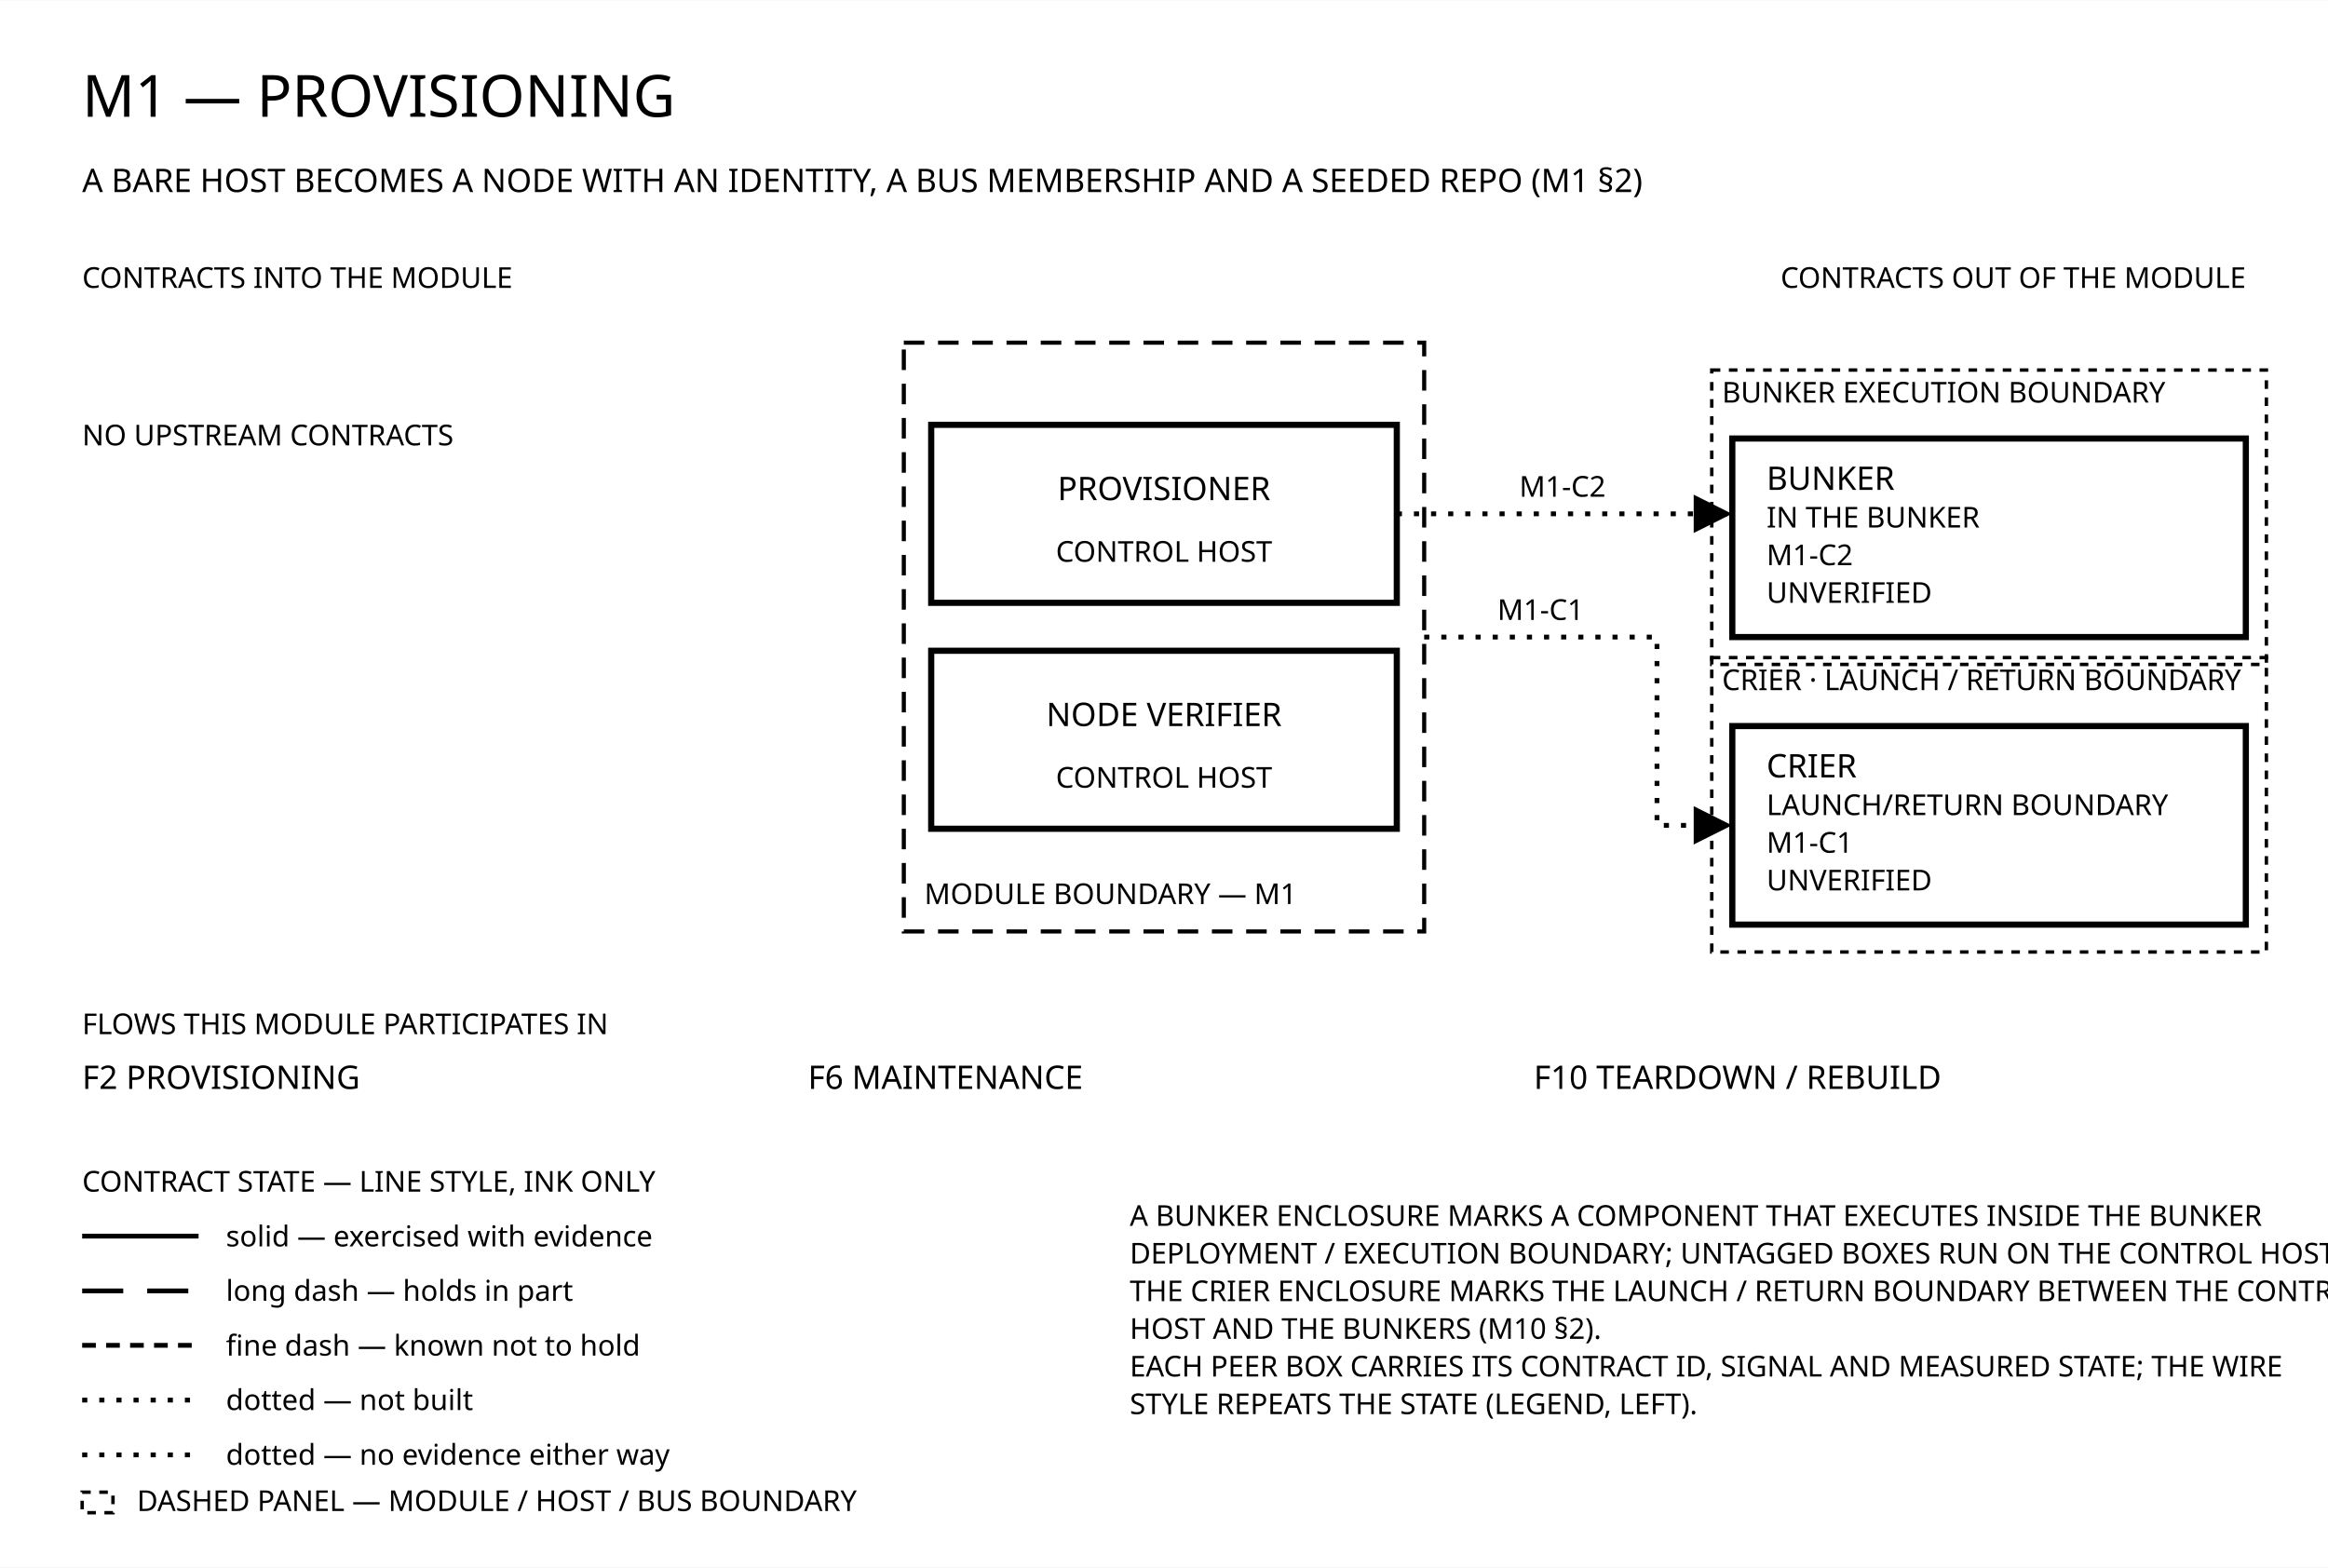
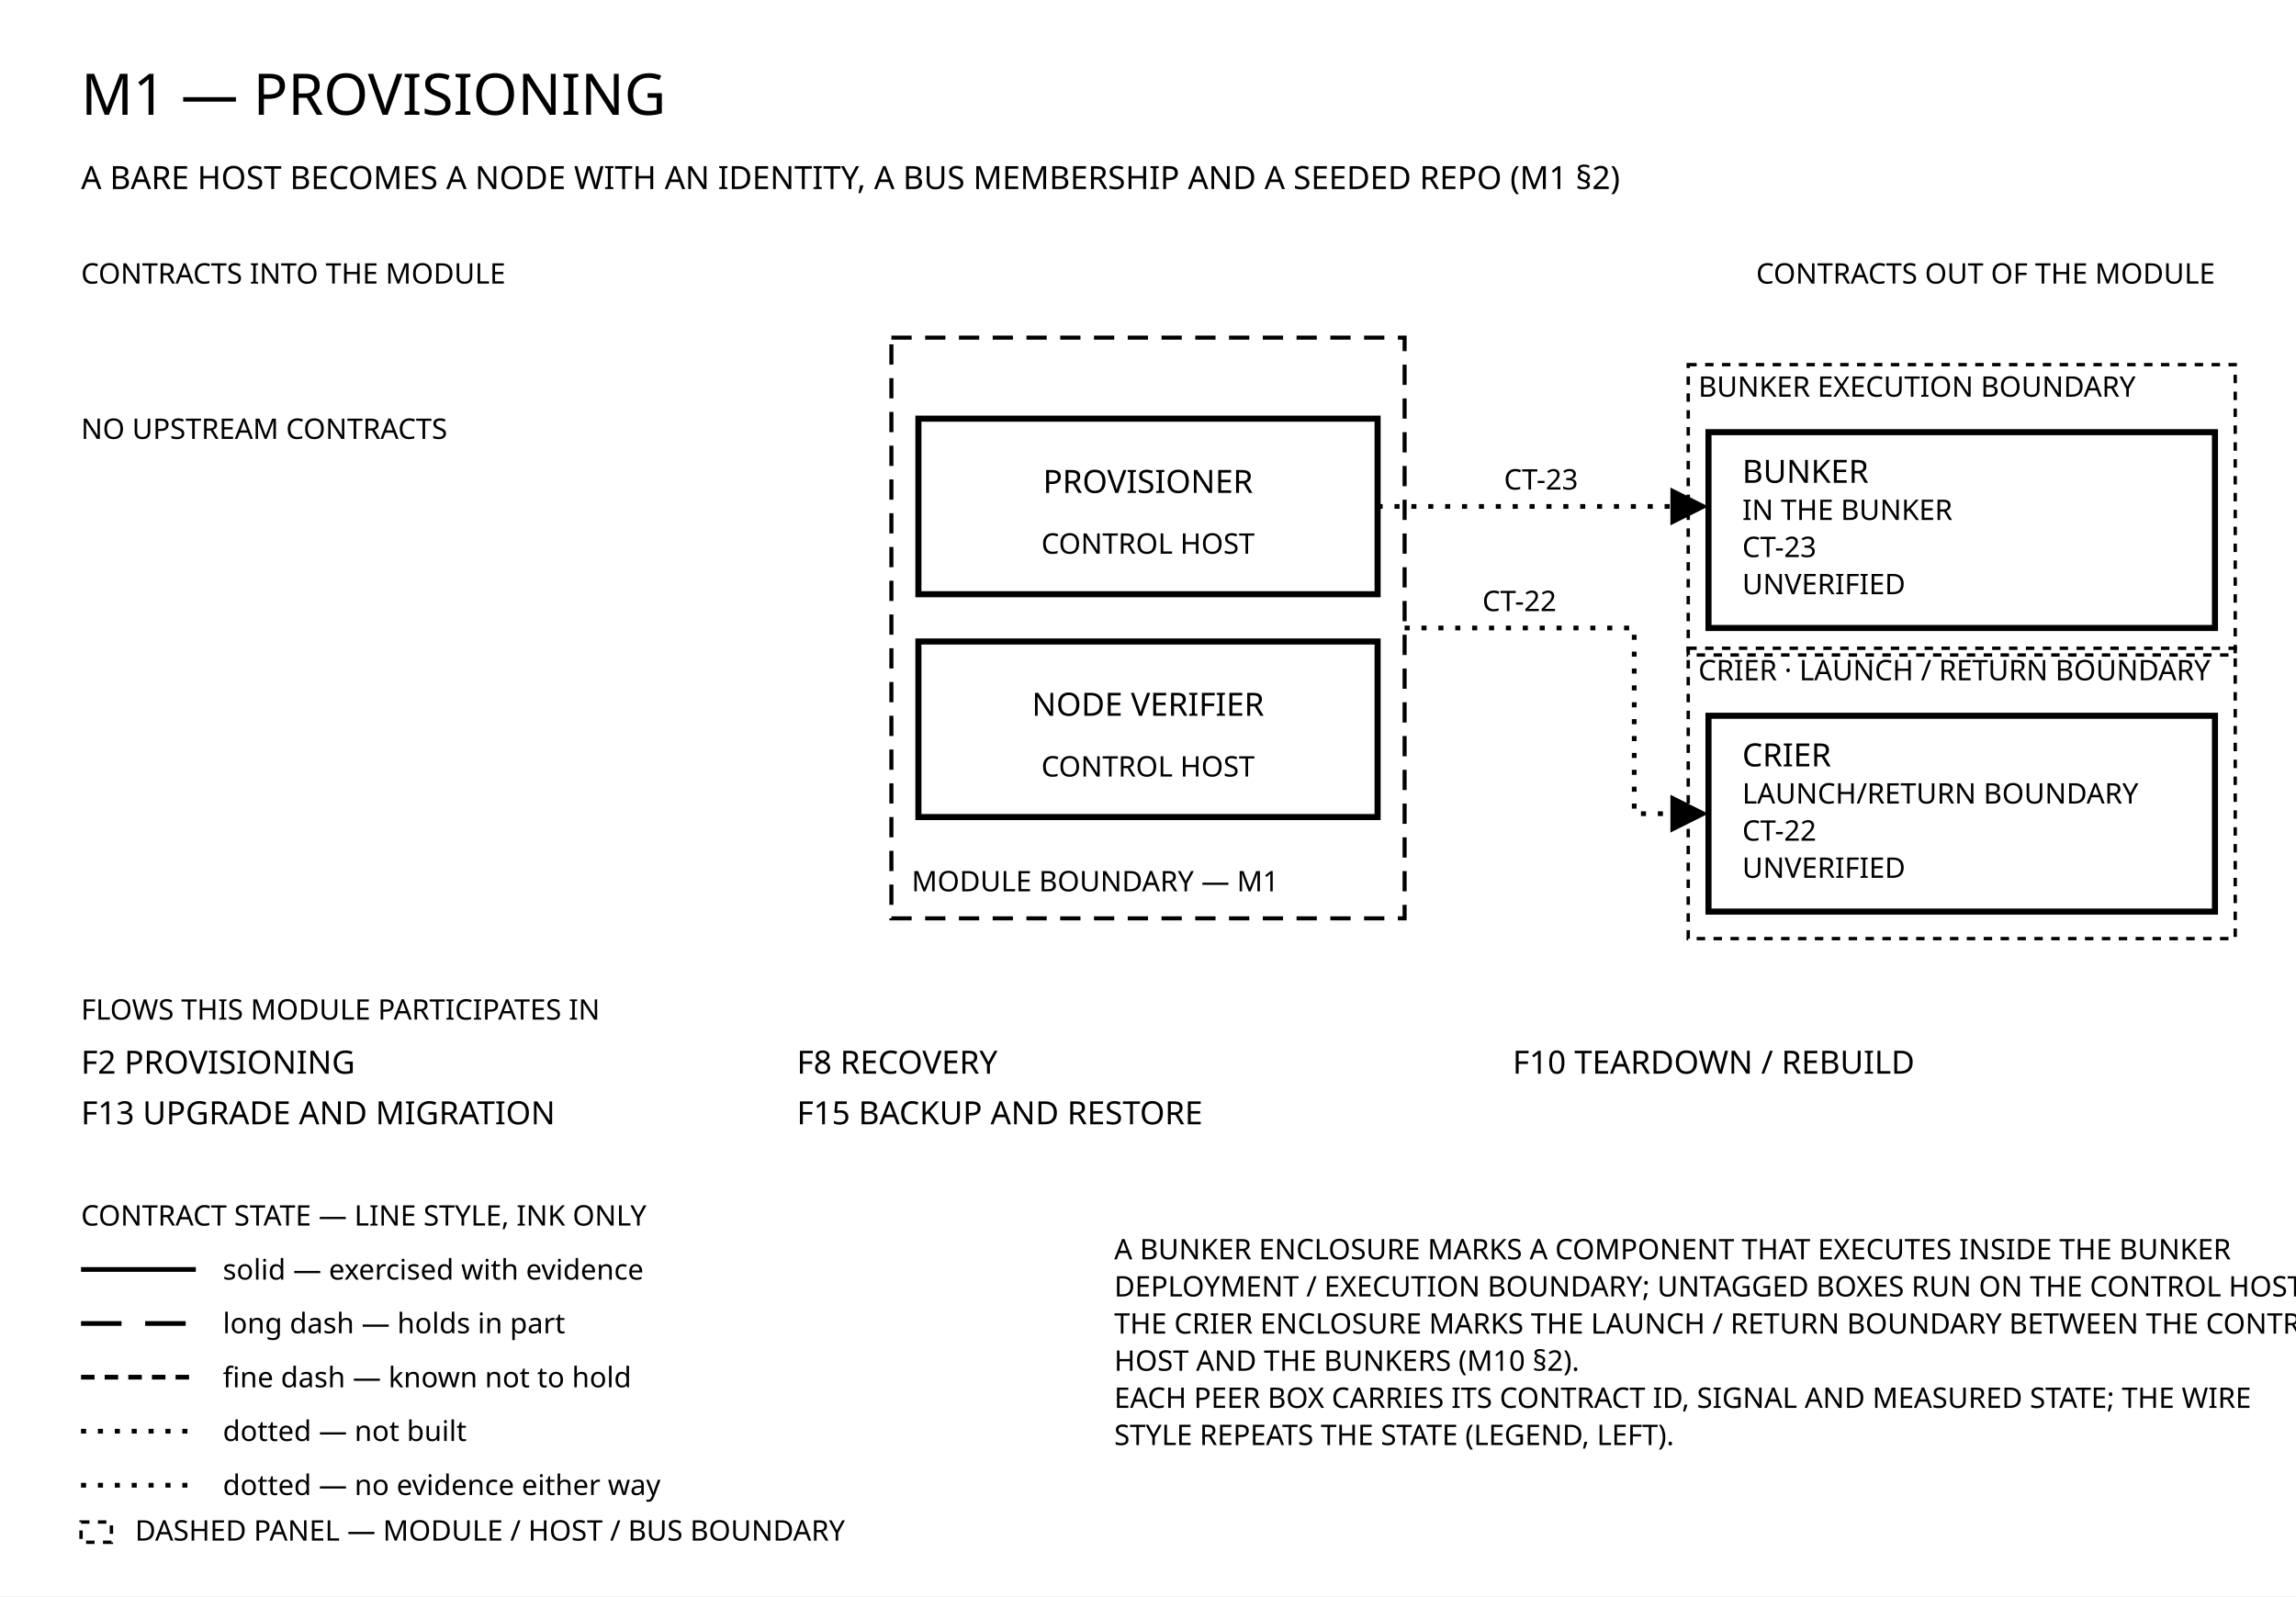
- <svg xmlns="http://www.w3.org/2000/svg" width="170.0mm" height="114.5mm" viewBox="0 0 680 457.8" preserveAspectRatio="xMidYMid meet">
-   <rect width="680" height="457.8" fill="#ffffff" />
+ <svg xmlns="http://www.w3.org/2000/svg" width="170.0mm" height="118.2mm" viewBox="0 0 680 472.8" preserveAspectRatio="xMidYMid meet">
+   <rect width="680" height="472.8" fill="#ffffff" />
  <defs>
    <marker id="ar" viewBox="0 0 10 10" refX="9" refY="5" markerWidth="8" markerHeight="8" orient="auto">
      <path d="M0,0 L10,5 L0,10 z" fill="#000000" />
    </marker>
  </defs>
  <g font-family="Routed Gothic Narrow, Routed Gothic, sans-serif">
    <text x="24.0" y="34.0" font-size="17.00" fill="#000000" text-anchor="start">M1 — PROVISIONING</text>
    <text x="24.0" y="56.0" font-size="9.50" fill="#000000" text-anchor="start">A BARE HOST BECOMES A NODE WITH AN IDENTITY, A BUS MEMBERSHIP AND A SEEDED REPO (M1 §2)</text>
    <text x="24.0" y="84.0" font-size="8.40" fill="#000000" text-anchor="start">CONTRACTS INTO THE MODULE</text>
    <text x="656.0" y="84.0" font-size="8.40" fill="#000000" text-anchor="end">CONTRACTS OUT OF THE MODULE</text>
    <rect x="264.0" y="100.0" width="152.0" height="172.0" fill="none" stroke="#000000" stroke-width="1.2" stroke-dasharray="6 4" />
    <text x="270.0" y="264.0" font-size="8.40" fill="#000000" text-anchor="start">MODULE BOUNDARY — M1</text>
    <rect x="272.0" y="124.0" width="136.0" height="52.0" fill="#ffffff" stroke="#000000" stroke-width="1.8" />
    <text x="340.0" y="146.0" font-size="9.50" fill="#000000" text-anchor="middle">PROVISIONER</text>
    <text x="340.0" y="164.0" font-size="8.40" fill="#000000" text-anchor="middle">CONTROL HOST</text>
    <rect x="272.0" y="190.0" width="136.0" height="52.0" fill="#ffffff" stroke="#000000" stroke-width="1.8" />
    <text x="340.0" y="212.0" font-size="9.50" fill="#000000" text-anchor="middle">NODE VERIFIER</text>
    <text x="340.0" y="230.0" font-size="8.40" fill="#000000" text-anchor="middle">CONTROL HOST</text>
    <text x="24.0" y="130.0" font-size="8.40" fill="#000000" text-anchor="start">NO UPSTREAM CONTRACTS</text>
    <rect x="506.0" y="128.0" width="150.0" height="58.0" fill="#ffffff" stroke="#000000" stroke-width="1.8" />
    <text x="516.0" y="143.0" font-size="9.50" fill="#000000" text-anchor="start">BUNKER</text>
    <text x="516.0" y="154.0" font-size="8.40" fill="#000000" text-anchor="start">IN THE BUNKER</text>
-     <text x="516.0" y="165.0" font-size="8.40" fill="#000000" text-anchor="start">M1-C2</text>
+     <text x="516.0" y="165.0" font-size="8.40" fill="#000000" text-anchor="start">CT-23</text>
    <text x="516.0" y="176.0" font-size="8.40" fill="#000000" text-anchor="start">UNVERIFIED</text>
    <rect x="500.0" y="108.0" width="162.0" height="86.0" fill="none" stroke="#000000" stroke-width="1.0" stroke-dasharray="2.5 2.5" />
    <text x="503.0" y="117.5" font-size="8.40" fill="#000000" text-anchor="start">BUNKER EXECUTION BOUNDARY</text>
    <polyline points="408.0,150.0 504.8,150.0" fill="none" stroke="#000000" stroke-width="1.4" stroke-dasharray="1.5 3.5" marker-end="url(#ar)" />
-     <text x="456.4" y="145.0" font-size="8.40" fill="#000000" text-anchor="middle">M1-C2</text>
+     <text x="456.4" y="145.0" font-size="8.40" fill="#000000" text-anchor="middle">CT-23</text>
    <rect x="506.0" y="212.0" width="150.0" height="58.0" fill="#ffffff" stroke="#000000" stroke-width="1.8" />
    <text x="516.0" y="227.0" font-size="9.50" fill="#000000" text-anchor="start">CRIER</text>
    <text x="516.0" y="238.0" font-size="8.40" fill="#000000" text-anchor="start">LAUNCH/RETURN BOUNDARY</text>
-     <text x="516.0" y="249.0" font-size="8.40" fill="#000000" text-anchor="start">M1-C1</text>
+     <text x="516.0" y="249.0" font-size="8.40" fill="#000000" text-anchor="start">CT-22</text>
    <text x="516.0" y="260.0" font-size="8.40" fill="#000000" text-anchor="start">UNVERIFIED</text>
    <rect x="500.0" y="192.0" width="162.0" height="86.0" fill="none" stroke="#000000" stroke-width="1.0" stroke-dasharray="2.5 2.5" />
    <text x="503.0" y="201.5" font-size="8.40" fill="#000000" text-anchor="start">CRIER · LAUNCH / RETURN BOUNDARY</text>
    <polyline points="416.0,186.0 484.0,186.0 484.0,241.0 504.8,241.0" fill="none" stroke="#000000" stroke-width="1.4" stroke-dasharray="1.5 3.5" marker-end="url(#ar)" />
-     <text x="450.0" y="181.0" font-size="8.40" fill="#000000" text-anchor="middle">M1-C1</text>
+     <text x="450.0" y="181.0" font-size="8.40" fill="#000000" text-anchor="middle">CT-22</text>
    <text x="24.0" y="302.0" font-size="8.40" fill="#000000" text-anchor="start">FLOWS THIS MODULE PARTICIPATES IN</text>
    <text x="24.0" y="318.0" font-size="9.50" fill="#000000" text-anchor="start">F2  PROVISIONING</text>
-     <text x="236.0" y="318.0" font-size="9.50" fill="#000000" text-anchor="start">F6  MAINTENANCE</text>
+     <text x="236.0" y="318.0" font-size="9.50" fill="#000000" text-anchor="start">F8  RECOVERY</text>
    <text x="448.0" y="318.0" font-size="9.50" fill="#000000" text-anchor="start">F10  TEARDOWN / REBUILD</text>
-     <text x="24.0" y="348.0" font-size="8.40" fill="#000000" text-anchor="start">CONTRACT STATE — LINE STYLE, INK ONLY</text>
-     <polyline points="24.0,361.0 58.0,361.0" fill="none" stroke="#000000" stroke-width="1.4" />
-     <text x="66.0" y="364.0" font-size="8.40" fill="#000000" text-anchor="start">solid — exercised with evidence</text>
-     <polyline points="24.0,377.0 58.0,377.0" fill="none" stroke="#000000" stroke-width="1.4" stroke-dasharray="12 7" />
-     <text x="66.0" y="379.9" font-size="8.40" fill="#000000" text-anchor="start">long dash — holds in part</text>
-     <polyline points="24.0,392.9 58.0,392.9" fill="none" stroke="#000000" stroke-width="1.4" stroke-dasharray="4 3" />
-     <text x="66.0" y="395.9" font-size="8.40" fill="#000000" text-anchor="start">fine dash — known not to hold</text>
-     <polyline points="24.0,408.9 58.0,408.9" fill="none" stroke="#000000" stroke-width="1.4" stroke-dasharray="1.5 3.5" />
-     <text x="66.0" y="411.8" font-size="8.40" fill="#000000" text-anchor="start">dotted — not built</text>
-     <polyline points="24.0,424.9 58.0,424.9" fill="none" stroke="#000000" stroke-width="1.4" stroke-dasharray="1.5 3.5" />
-     <text x="66.0" y="427.8" font-size="8.40" fill="#000000" text-anchor="start">dotted — no evidence either way</text>
-     <rect x="24" y="435.8" width="9" height="6" fill="none" stroke="#000000" stroke-width="1.0" stroke-dasharray="2.5 2.5" />
-     <text x="40.0" y="441.3" font-size="8.40" fill="#000000" text-anchor="start">DASHED PANEL — MODULE / HOST / BUS BOUNDARY</text>
-     <text x="330.0" y="358.0" font-size="8.40" fill="#000000" text-anchor="start">A BUNKER ENCLOSURE MARKS A COMPONENT THAT EXECUTES INSIDE THE BUNKER</text>
-     <text x="330.0" y="369.0" font-size="8.40" fill="#000000" text-anchor="start">DEPLOYMENT / EXECUTION BOUNDARY; UNTAGGED BOXES RUN ON THE CONTROL HOST.</text>
-     <text x="330.0" y="380.0" font-size="8.40" fill="#000000" text-anchor="start">THE CRIER ENCLOSURE MARKS THE LAUNCH / RETURN BOUNDARY BETWEEN THE CONTROL</text>
-     <text x="330.0" y="391.0" font-size="8.40" fill="#000000" text-anchor="start">HOST AND THE BUNKERS (M10 §2).</text>
-     <text x="330.0" y="402.0" font-size="8.40" fill="#000000" text-anchor="start">EACH PEER BOX CARRIES ITS CONTRACT ID, SIGNAL AND MEASURED STATE; THE WIRE</text>
-     <text x="330.0" y="413.0" font-size="8.40" fill="#000000" text-anchor="start">STYLE REPEATS THE STATE (LEGEND, LEFT).</text>
+     <text x="24.0" y="333.0" font-size="9.50" fill="#000000" text-anchor="start">F13  UPGRADE AND MIGRATION</text>
+     <text x="236.0" y="333.0" font-size="9.50" fill="#000000" text-anchor="start">F15  BACKUP AND RESTORE</text>
+     <text x="24.0" y="363.0" font-size="8.40" fill="#000000" text-anchor="start">CONTRACT STATE — LINE STYLE, INK ONLY</text>
+     <polyline points="24.0,376.0 58.0,376.0" fill="none" stroke="#000000" stroke-width="1.4" />
+     <text x="66.0" y="379.0" font-size="8.40" fill="#000000" text-anchor="start">solid — exercised with evidence</text>
+     <polyline points="24.0,392.0 58.0,392.0" fill="none" stroke="#000000" stroke-width="1.4" stroke-dasharray="12 7" />
+     <text x="66.0" y="394.9" font-size="8.40" fill="#000000" text-anchor="start">long dash — holds in part</text>
+     <polyline points="24.0,407.9 58.0,407.9" fill="none" stroke="#000000" stroke-width="1.4" stroke-dasharray="4 3" />
+     <text x="66.0" y="410.9" font-size="8.40" fill="#000000" text-anchor="start">fine dash — known not to hold</text>
+     <polyline points="24.0,423.9 58.0,423.9" fill="none" stroke="#000000" stroke-width="1.4" stroke-dasharray="1.5 3.5" />
+     <text x="66.0" y="426.8" font-size="8.40" fill="#000000" text-anchor="start">dotted — not built</text>
+     <polyline points="24.0,439.9 58.0,439.9" fill="none" stroke="#000000" stroke-width="1.4" stroke-dasharray="1.5 3.5" />
+     <text x="66.0" y="442.8" font-size="8.40" fill="#000000" text-anchor="start">dotted — no evidence either way</text>
+     <rect x="24" y="450.8" width="9" height="6" fill="none" stroke="#000000" stroke-width="1.0" stroke-dasharray="2.5 2.5" />
+     <text x="40.0" y="456.3" font-size="8.40" fill="#000000" text-anchor="start">DASHED PANEL — MODULE / HOST / BUS BOUNDARY</text>
+     <text x="330.0" y="373.0" font-size="8.40" fill="#000000" text-anchor="start">A BUNKER ENCLOSURE MARKS A COMPONENT THAT EXECUTES INSIDE THE BUNKER</text>
+     <text x="330.0" y="384.0" font-size="8.40" fill="#000000" text-anchor="start">DEPLOYMENT / EXECUTION BOUNDARY; UNTAGGED BOXES RUN ON THE CONTROL HOST.</text>
+     <text x="330.0" y="395.0" font-size="8.40" fill="#000000" text-anchor="start">THE CRIER ENCLOSURE MARKS THE LAUNCH / RETURN BOUNDARY BETWEEN THE CONTROL</text>
+     <text x="330.0" y="406.0" font-size="8.40" fill="#000000" text-anchor="start">HOST AND THE BUNKERS (M10 §2).</text>
+     <text x="330.0" y="417.0" font-size="8.40" fill="#000000" text-anchor="start">EACH PEER BOX CARRIES ITS CONTRACT ID, SIGNAL AND MEASURED STATE; THE WIRE</text>
+     <text x="330.0" y="428.0" font-size="8.40" fill="#000000" text-anchor="start">STYLE REPEATS THE STATE (LEGEND, LEFT).</text>
  </g>
</svg>
